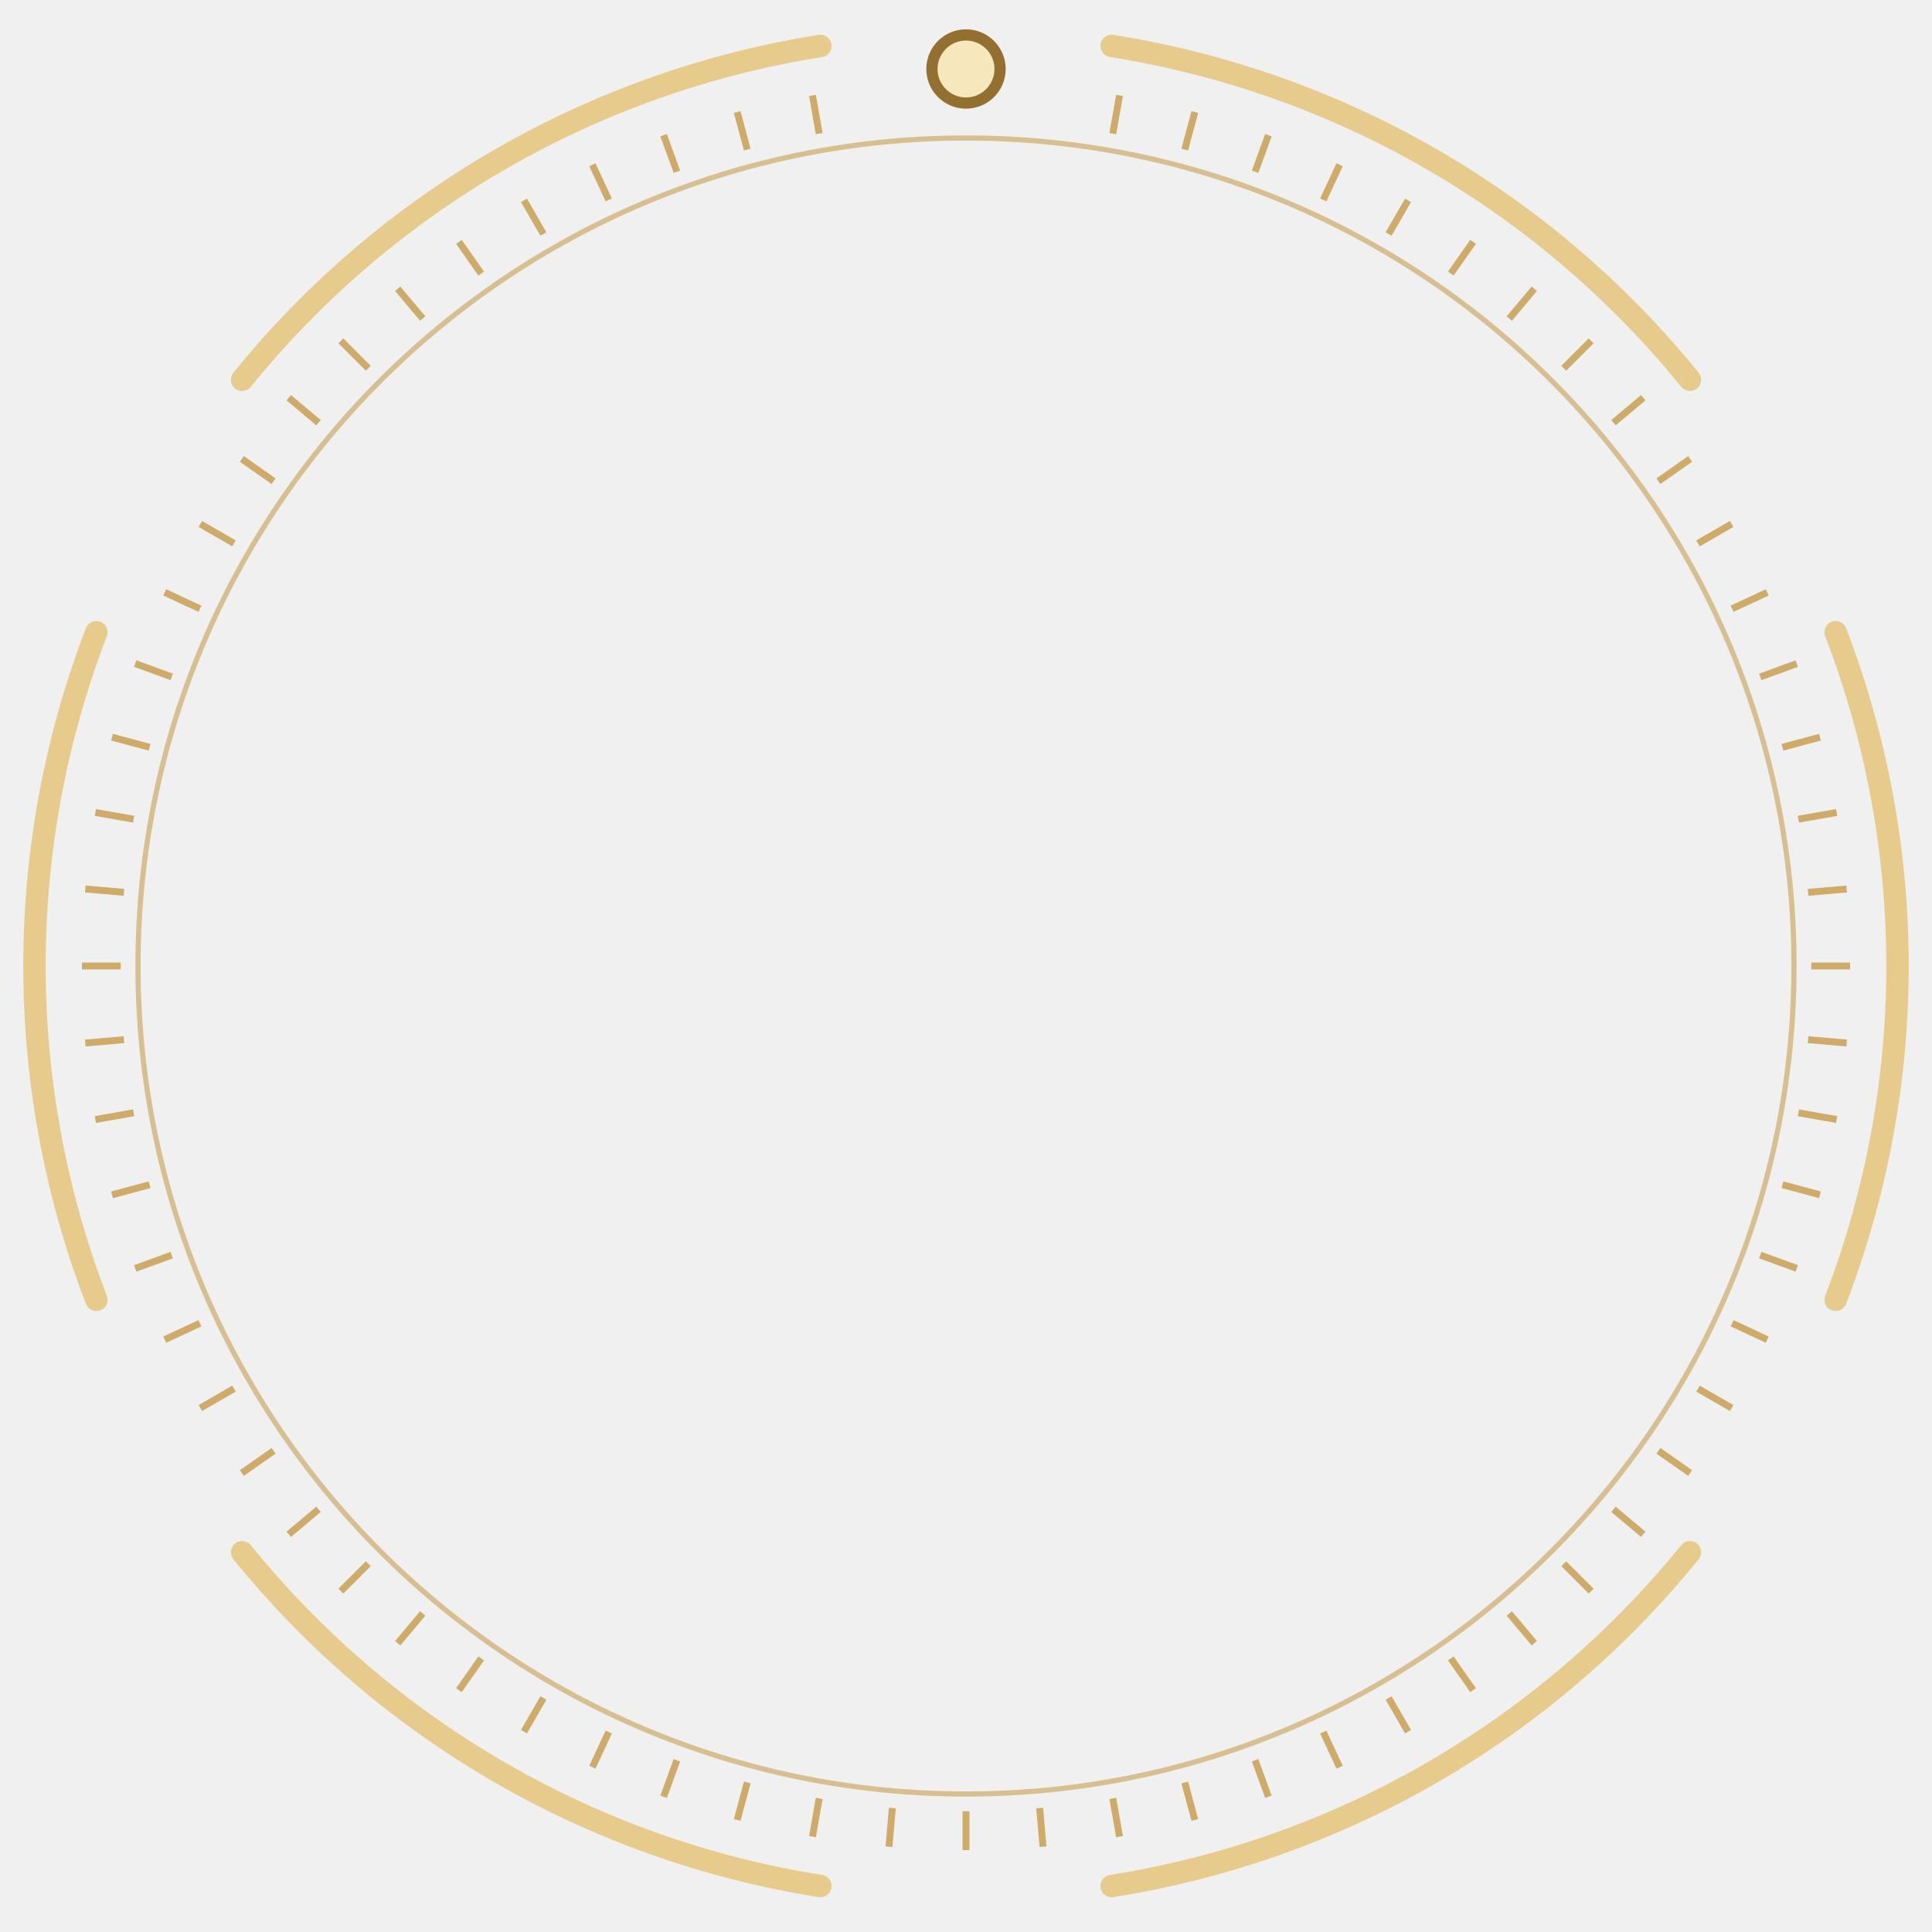
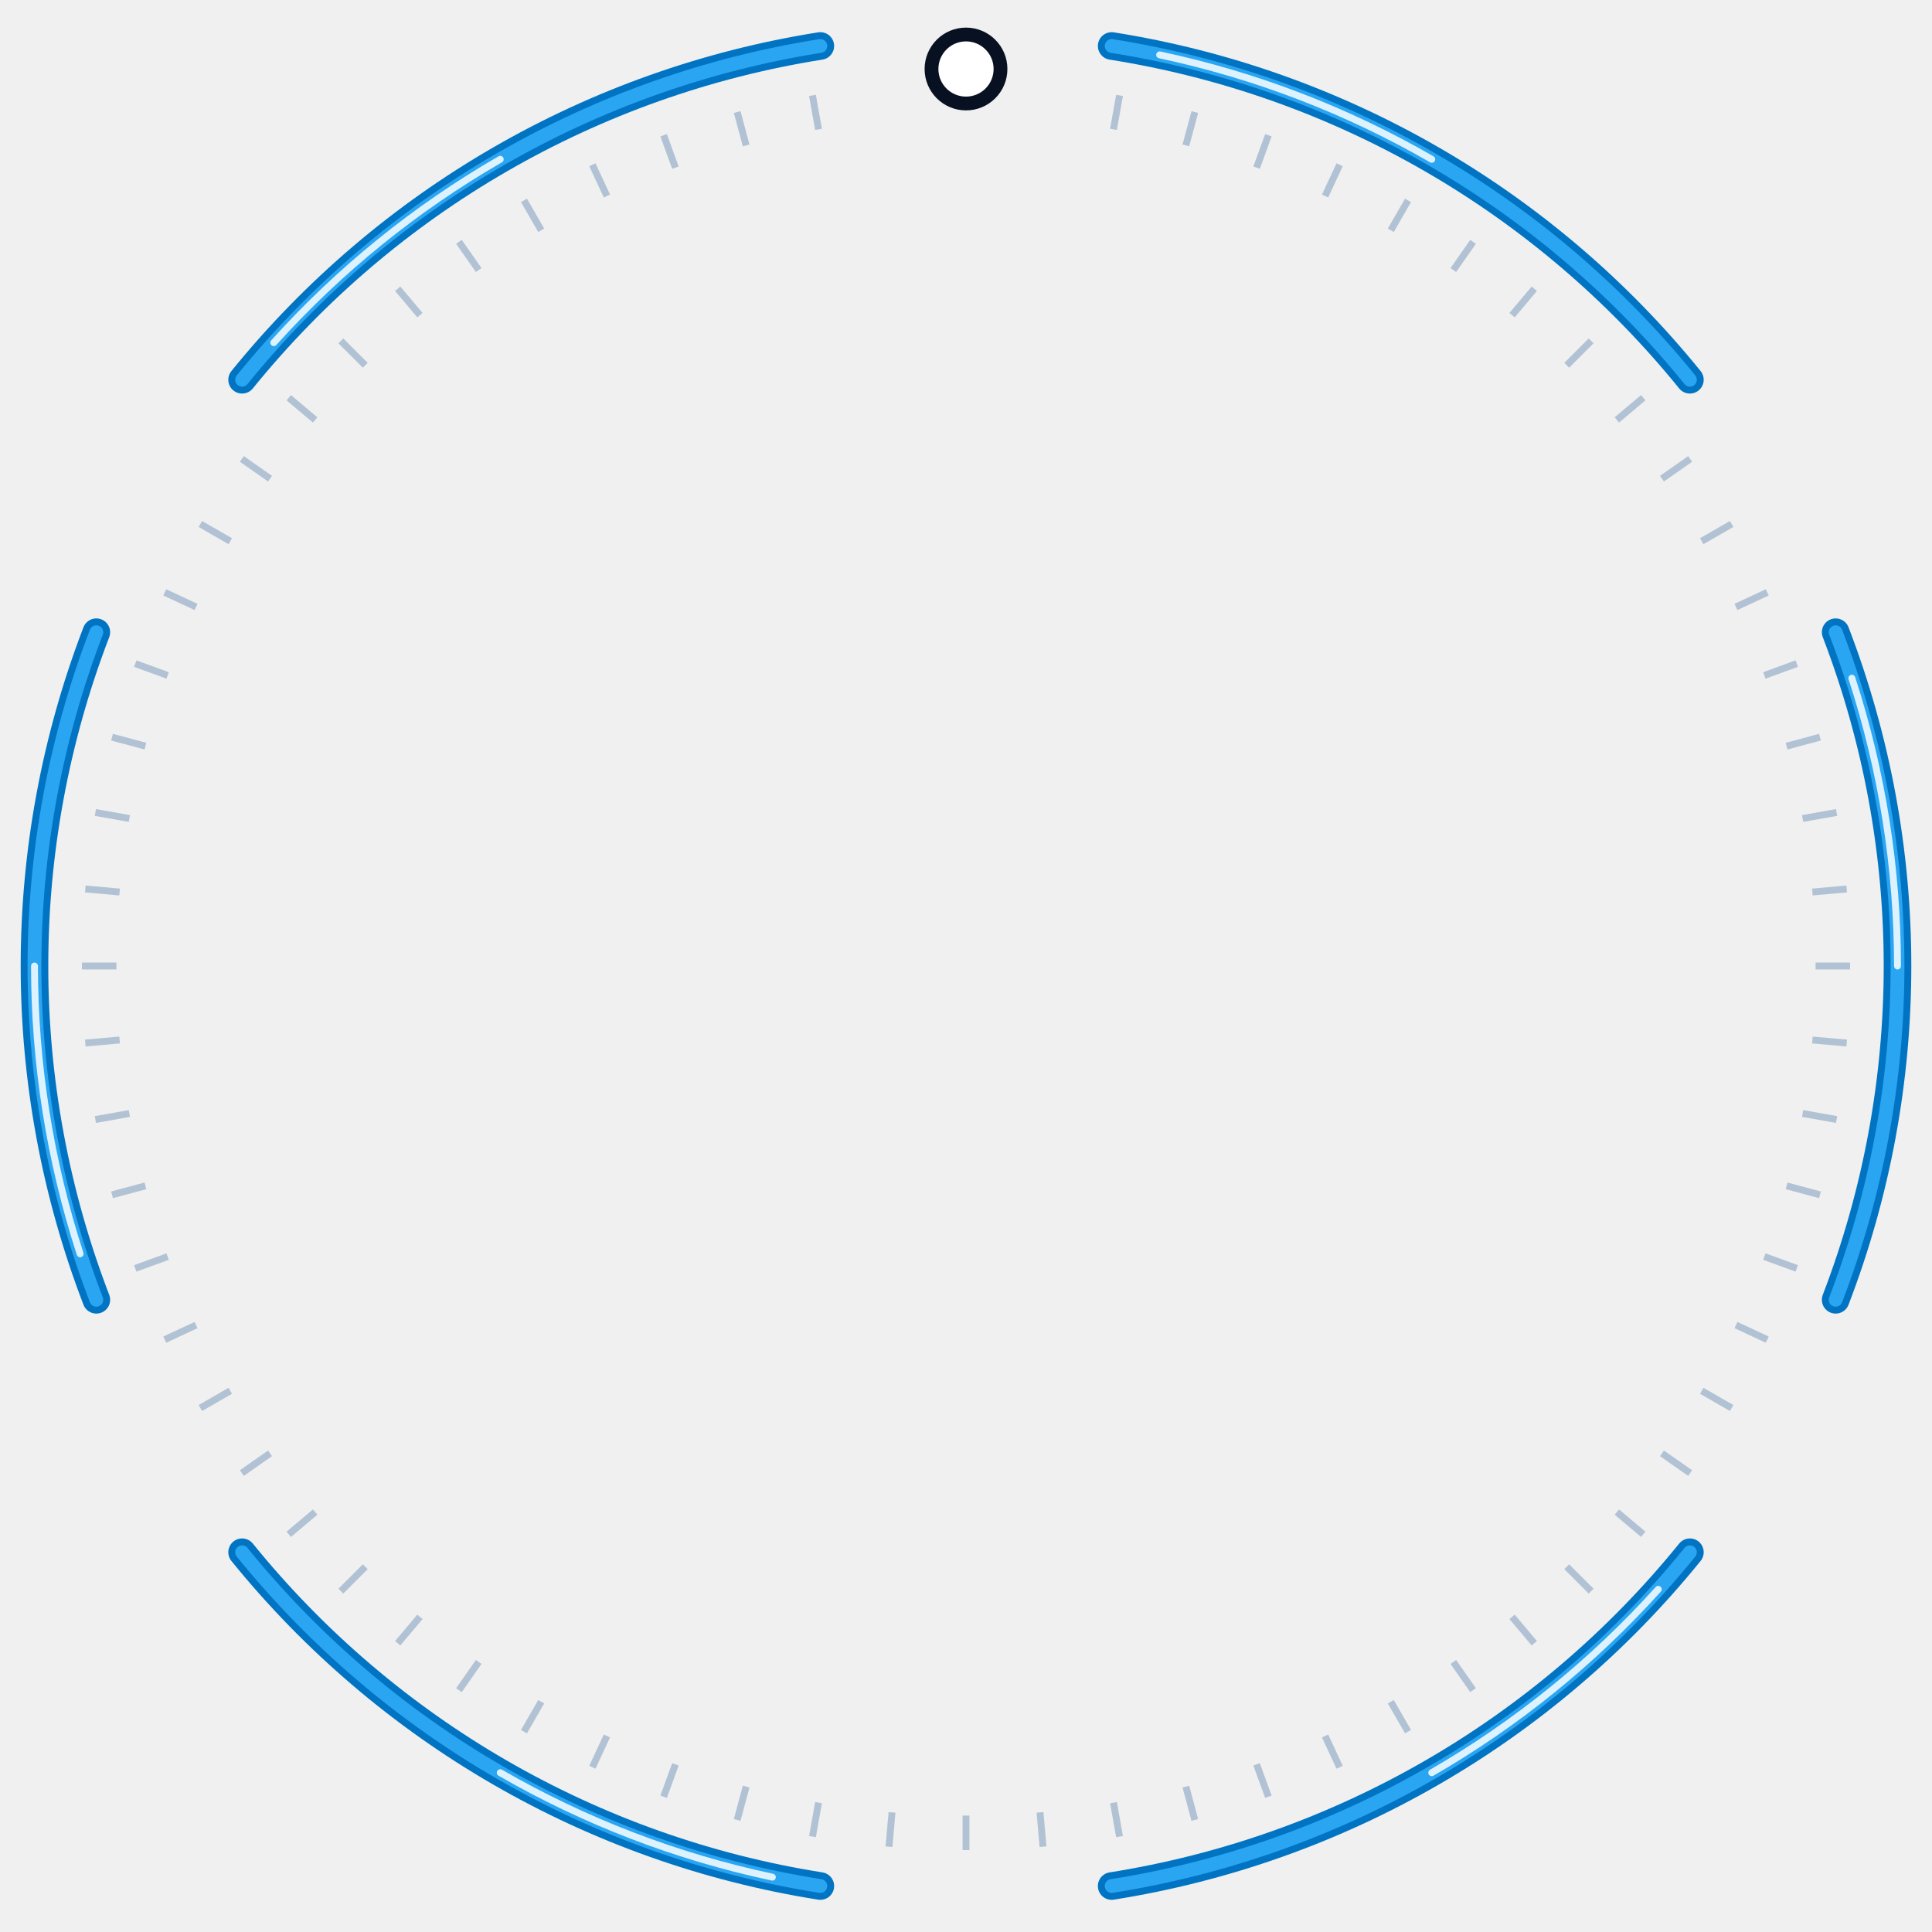
<svg xmlns="http://www.w3.org/2000/svg" viewBox="68 100 224 224" width="224" height="224">
-   <path d="M196.89 105.33A108 108 0 0 1 263.93 144.03M280.83 173.3A108 108 0 0 1 280.83 250.7M263.93 279.97A108 108 0 0 1 196.89 318.67M163.11 318.67A108 108 0 0 1 96.07 279.97M79.17 250.7A108 108 0 0 1 79.17 173.3M96.07 144.03A108 108 0 0 1 163.11 105.33" fill="none" stroke="#E6CB8C" stroke-width="2.6" stroke-linecap="round" />
-   <path d="M197.02 115.49L197.8 111.06M205.36 117.34L206.53 112.99M213.52 119.91L215.06 115.68M221.42 123.18L223.32 119.1M229 127.13L231.25 123.23M236.21 131.72L238.79 128.04M242.99 136.93L245.89 133.48M249.3 142.7L252.48 139.52M255.07 149.01L258.52 146.11M260.28 155.79L263.96 153.21M264.87 163L268.77 160.75M268.82 170.58L272.9 168.68M272.09 178.48L276.32 176.94M274.66 186.64L279.01 185.47M276.51 194.98L280.94 194.2M277.63 203.46L282.11 203.07M278 212L282.5 212M277.63 220.54L282.11 220.93M276.51 229.02L280.94 229.8M274.66 237.36L279.01 238.53M272.09 245.52L276.32 247.06M268.82 253.42L272.9 255.32M264.87 261L268.77 263.25M260.28 268.21L263.96 270.79M255.07 274.99L258.52 277.89M249.3 281.3L252.48 284.48M242.99 287.07L245.89 290.52M236.21 292.28L238.79 295.96M229 296.87L231.25 300.77M221.42 300.82L223.32 304.9M213.52 304.09L215.06 308.32M205.36 306.66L206.53 311.01M197.02 308.51L197.8 312.94M188.54 309.63L188.93 314.11M180 310L180 314.5M171.46 309.63L171.07 314.11M162.98 308.51L162.2 312.94M154.64 306.66L153.47 311.01M146.48 304.09L144.94 308.32M138.58 300.82L136.68 304.9M131 296.87L128.75 300.77M123.79 292.28L121.21 295.96M117.01 287.07L114.11 290.52M110.7 281.3L107.52 284.48M104.93 274.99L101.48 277.89M99.72 268.21L96.04 270.79M95.13 261L91.23 263.25M91.18 253.42L87.1 255.32M87.91 245.52L83.68 247.06M85.34 237.36L80.99 238.53M83.49 229.02L79.06 229.8M82.37 220.54L77.89 220.93M82 212L77.5 212M82.37 203.46L77.89 203.07M83.49 194.98L79.06 194.2M85.34 186.64L80.99 185.47M87.91 178.48L83.68 176.94M91.18 170.58L87.1 168.68M95.13 163L91.23 160.75M99.72 155.79L96.04 153.21M104.93 149.01L101.48 146.11M110.7 142.7L107.52 139.52M117.01 136.93L114.11 133.48M123.79 131.72L121.21 128.04M131 127.13L128.75 123.23M138.58 123.18L136.68 119.1M146.48 119.91L144.94 115.68M154.64 117.34L153.47 112.99M162.98 115.49L162.2 111.06" fill="none" stroke="#C89F52" stroke-width="0.8" stroke-opacity="0.85" />
-   <circle cx="180" cy="212" r="96" fill="none" stroke="#C89F52" stroke-width="0.6" stroke-opacity="0.6" />
-   <circle cx="180" cy="108" r="4.6" fill="#93702F" />
-   <circle cx="180" cy="108" r="3.3" fill="#F6E7BC" />
+   <path d="M196.89 105.33A108 108 0 0 1 263.93 144.03M280.83 173.3A108 108 0 0 1 280.83 250.7M263.93 279.97A108 108 0 0 1 196.89 318.67M163.11 318.67A108 108 0 0 1 96.07 279.97M79.17 250.7A108 108 0 0 1 79.17 173.3M96.07 144.03A108 108 0 0 1 163.11 105.33" fill="none" stroke="#0074C2" stroke-width="3.2" stroke-linecap="round" />
+   <path d="M196.89 105.33A108 108 0 0 1 263.93 144.03M280.83 173.3A108 108 0 0 1 280.83 250.7M263.93 279.97A108 108 0 0 1 196.89 318.67M163.11 318.67A108 108 0 0 1 96.07 279.97M79.17 250.7A108 108 0 0 1 79.17 173.3M96.07 144.03A108 108 0 0 1 163.11 105.33" fill="none" stroke="#2AA5F2" stroke-width="1.6" stroke-linecap="round" />
+   <path d="M202.45 106.36A108 108 0 0 1 234 118.47M282.71 178.63A108 108 0 0 1 288 212M260.26 284.27A108 108 0 0 1 234 305.53M157.55 317.64A108 108 0 0 1 126 305.53M77.29 245.37A108 108 0 0 1 72 212M99.74 139.73A108 108 0 0 1 126 118.47" fill="none" stroke="#DDF2FF" stroke-width="0.8" stroke-linecap="round" />
+   <path d="M197.1 115L197.8 111.06M205.49 116.86L206.53 112.99M213.69 119.44L215.06 115.68M221.63 122.73L223.32 119.1M229.25 126.7L231.25 123.23M236.5 131.31L238.79 128.04M243.31 136.54L245.89 133.48M249.65 142.35L252.48 139.52M255.46 148.69L258.52 146.11M260.69 155.5L263.96 153.21M265.3 162.75L268.77 160.75M269.27 170.37L272.9 168.68M272.56 178.31L276.32 176.94M275.14 186.51L279.01 185.47M277 194.9L280.94 194.2M278.13 203.42L282.11 203.07M278.5 212L282.5 212M278.13 220.58L282.11 220.93M277 229.1L280.94 229.8M275.14 237.49L279.01 238.53M272.56 245.69L276.32 247.06M269.27 253.63L272.9 255.32M265.3 261.25L268.77 263.25M260.69 268.5L263.96 270.79M255.46 275.31L258.52 277.89M249.65 281.65L252.48 284.48M243.31 287.46L245.89 290.52M236.5 292.69L238.79 295.96M229.25 297.3L231.25 300.77M221.63 301.27L223.32 304.9M213.69 304.56L215.06 308.32M205.49 307.14L206.53 311.01M197.1 309L197.8 312.94M188.58 310.13L188.93 314.11M180 310.5L180 314.5M171.42 310.13L171.07 314.11M162.9 309L162.2 312.94M154.51 307.14L153.47 311.01M146.31 304.56L144.94 308.32M138.37 301.27L136.68 304.9M130.75 297.3L128.75 300.77M123.5 292.69L121.21 295.96M116.69 287.46L114.11 290.52M110.35 281.65L107.52 284.48M104.54 275.31L101.48 277.89M99.31 268.5L96.04 270.79M94.7 261.25L91.23 263.25M90.73 253.63L87.1 255.32M87.44 245.69L83.68 247.06M84.86 237.49L80.99 238.53M83 229.1L79.06 229.8M81.87 220.58L77.89 220.93M81.5 212L77.5 212M81.87 203.42L77.89 203.07M83 194.9L79.06 194.2M84.86 186.51L80.99 185.47M87.44 178.31L83.68 176.94M90.73 170.37L87.1 168.68M94.7 162.75L91.23 160.75M99.31 155.5L96.04 153.21M104.54 148.69L101.48 146.11M110.35 142.35L107.52 139.52M116.69 136.54L114.11 133.48M123.5 131.31L121.21 128.04M130.75 126.7L128.75 123.23M138.37 122.73L136.68 119.1M146.31 119.44L144.94 115.68M154.51 116.86L153.47 112.99M162.9 115L162.2 111.06" fill="none" stroke="#9DB2CC" stroke-width="0.8" stroke-opacity="0.75" />
+   <circle cx="180" cy="108" r="4.8" fill="#081122" />
+   <circle cx="180" cy="108" r="3.2" fill="#FFFFFF" />
</svg>
